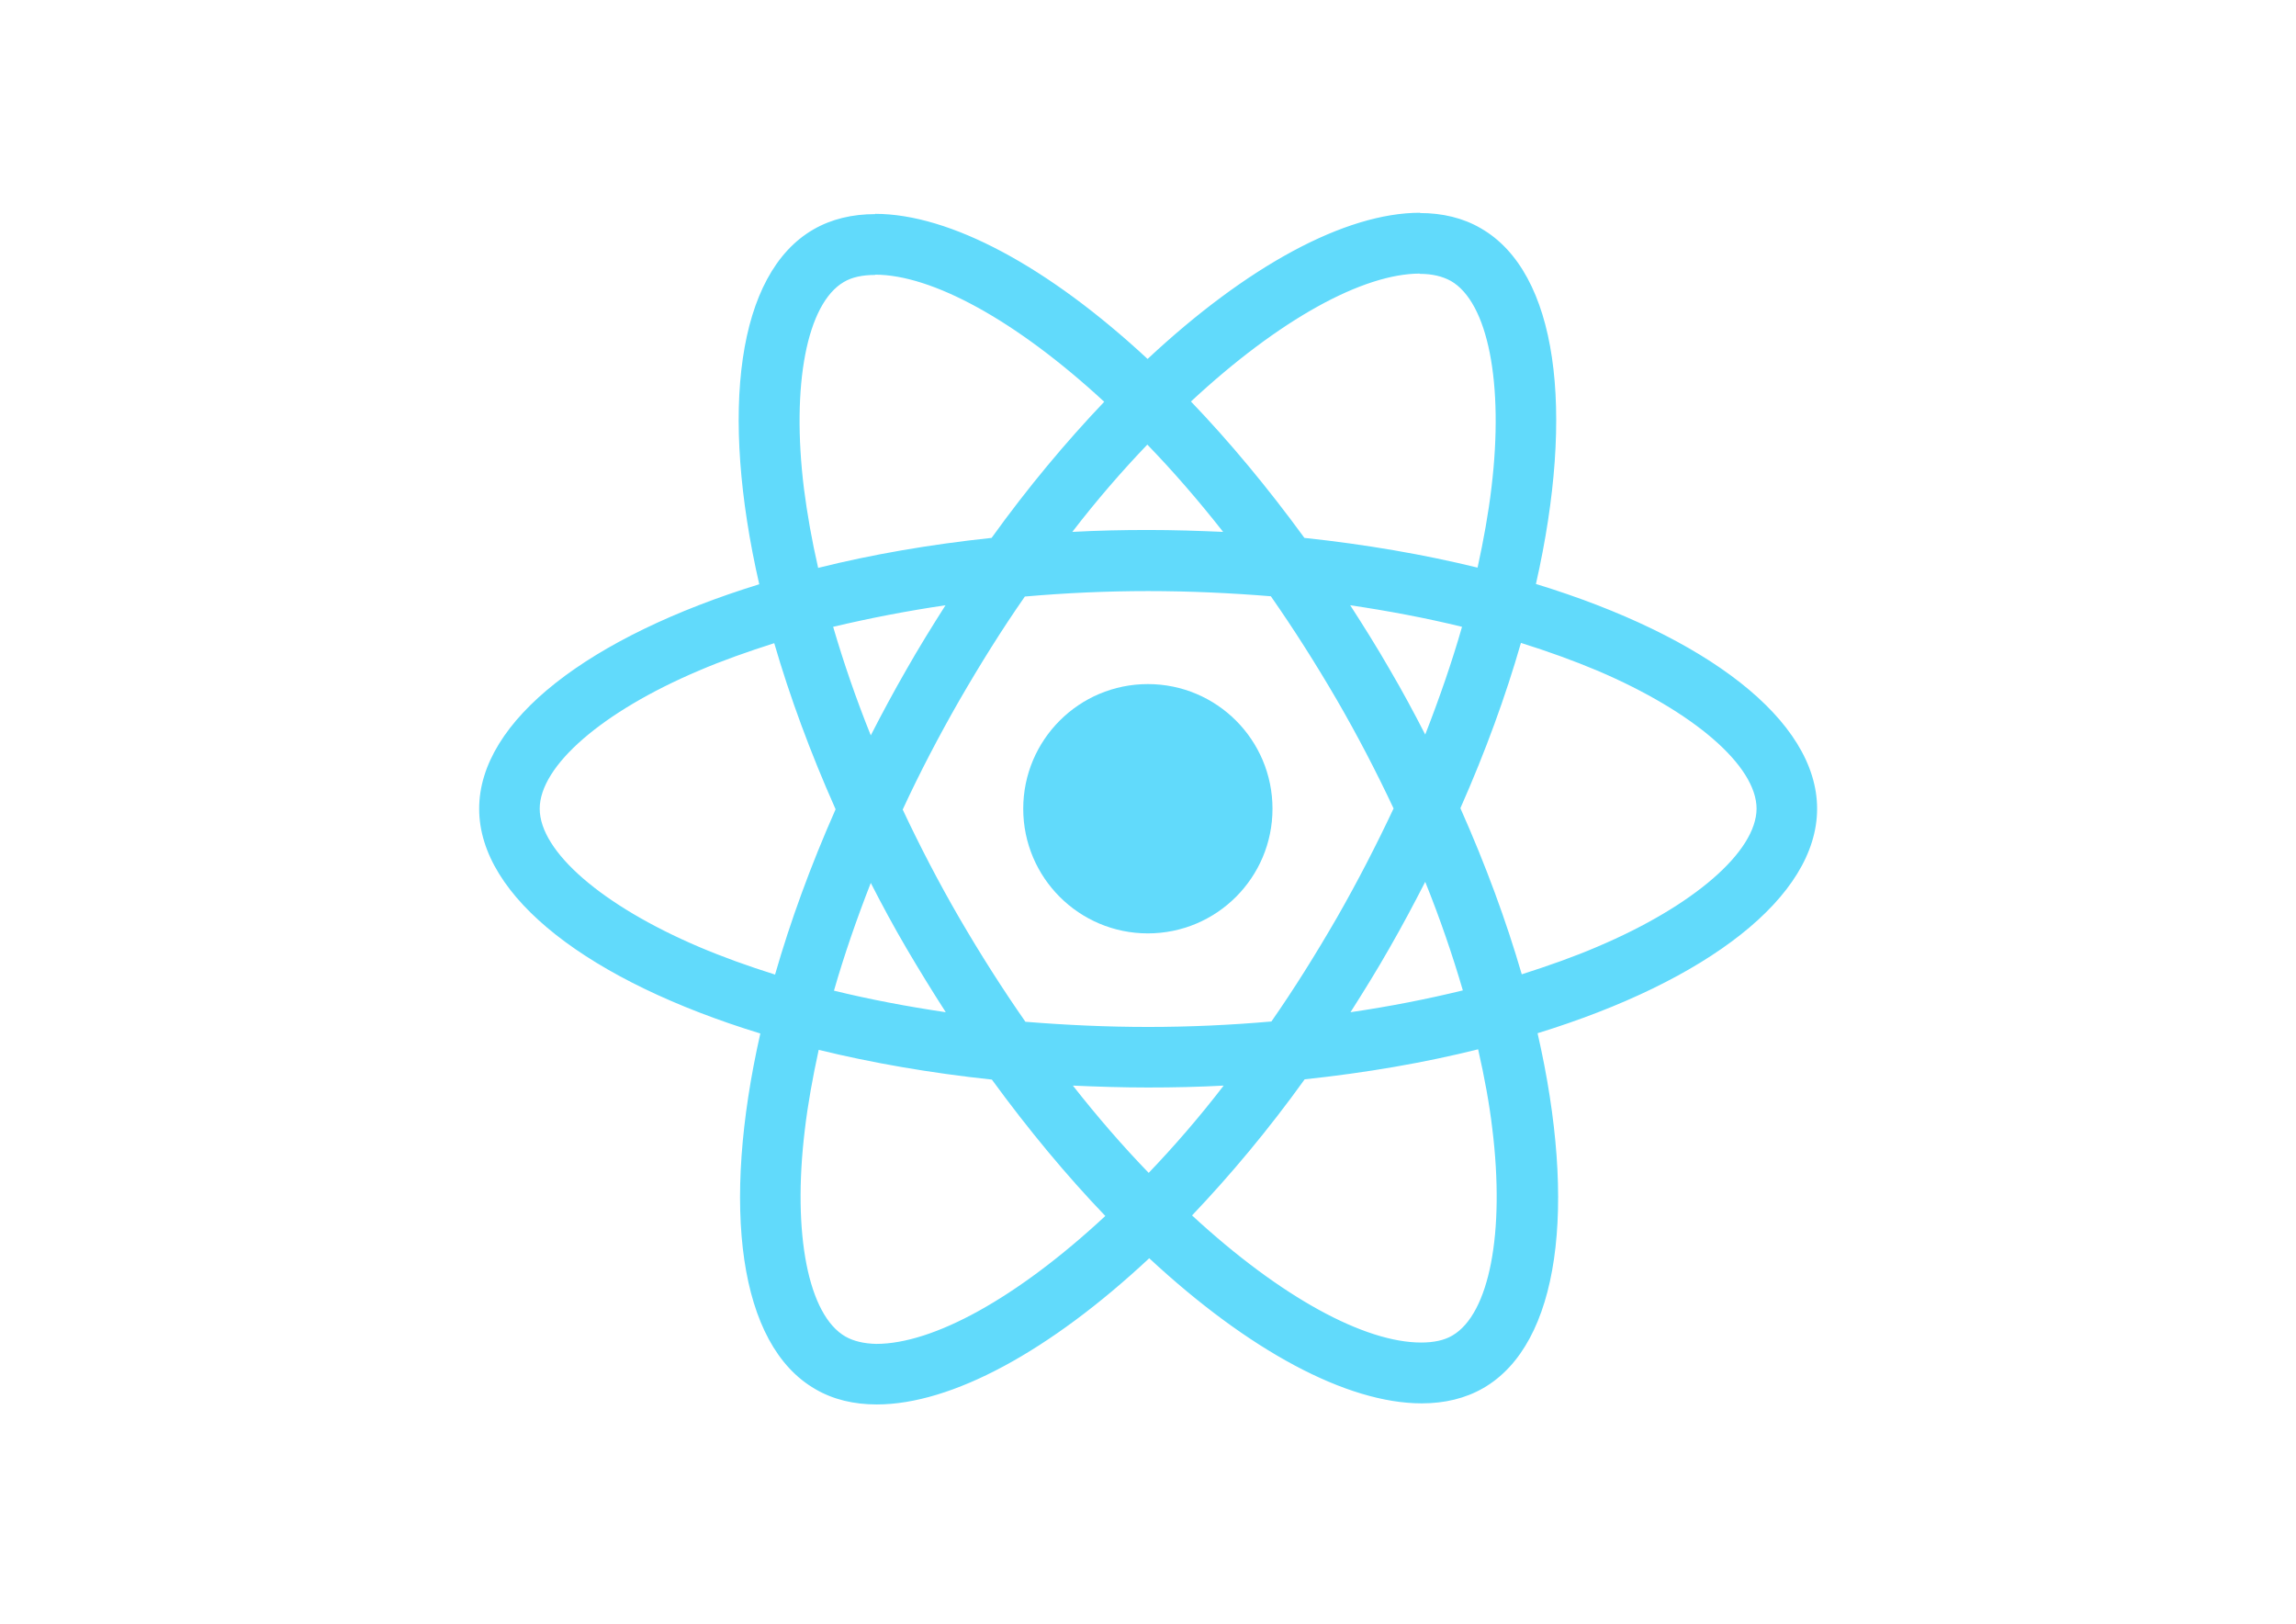
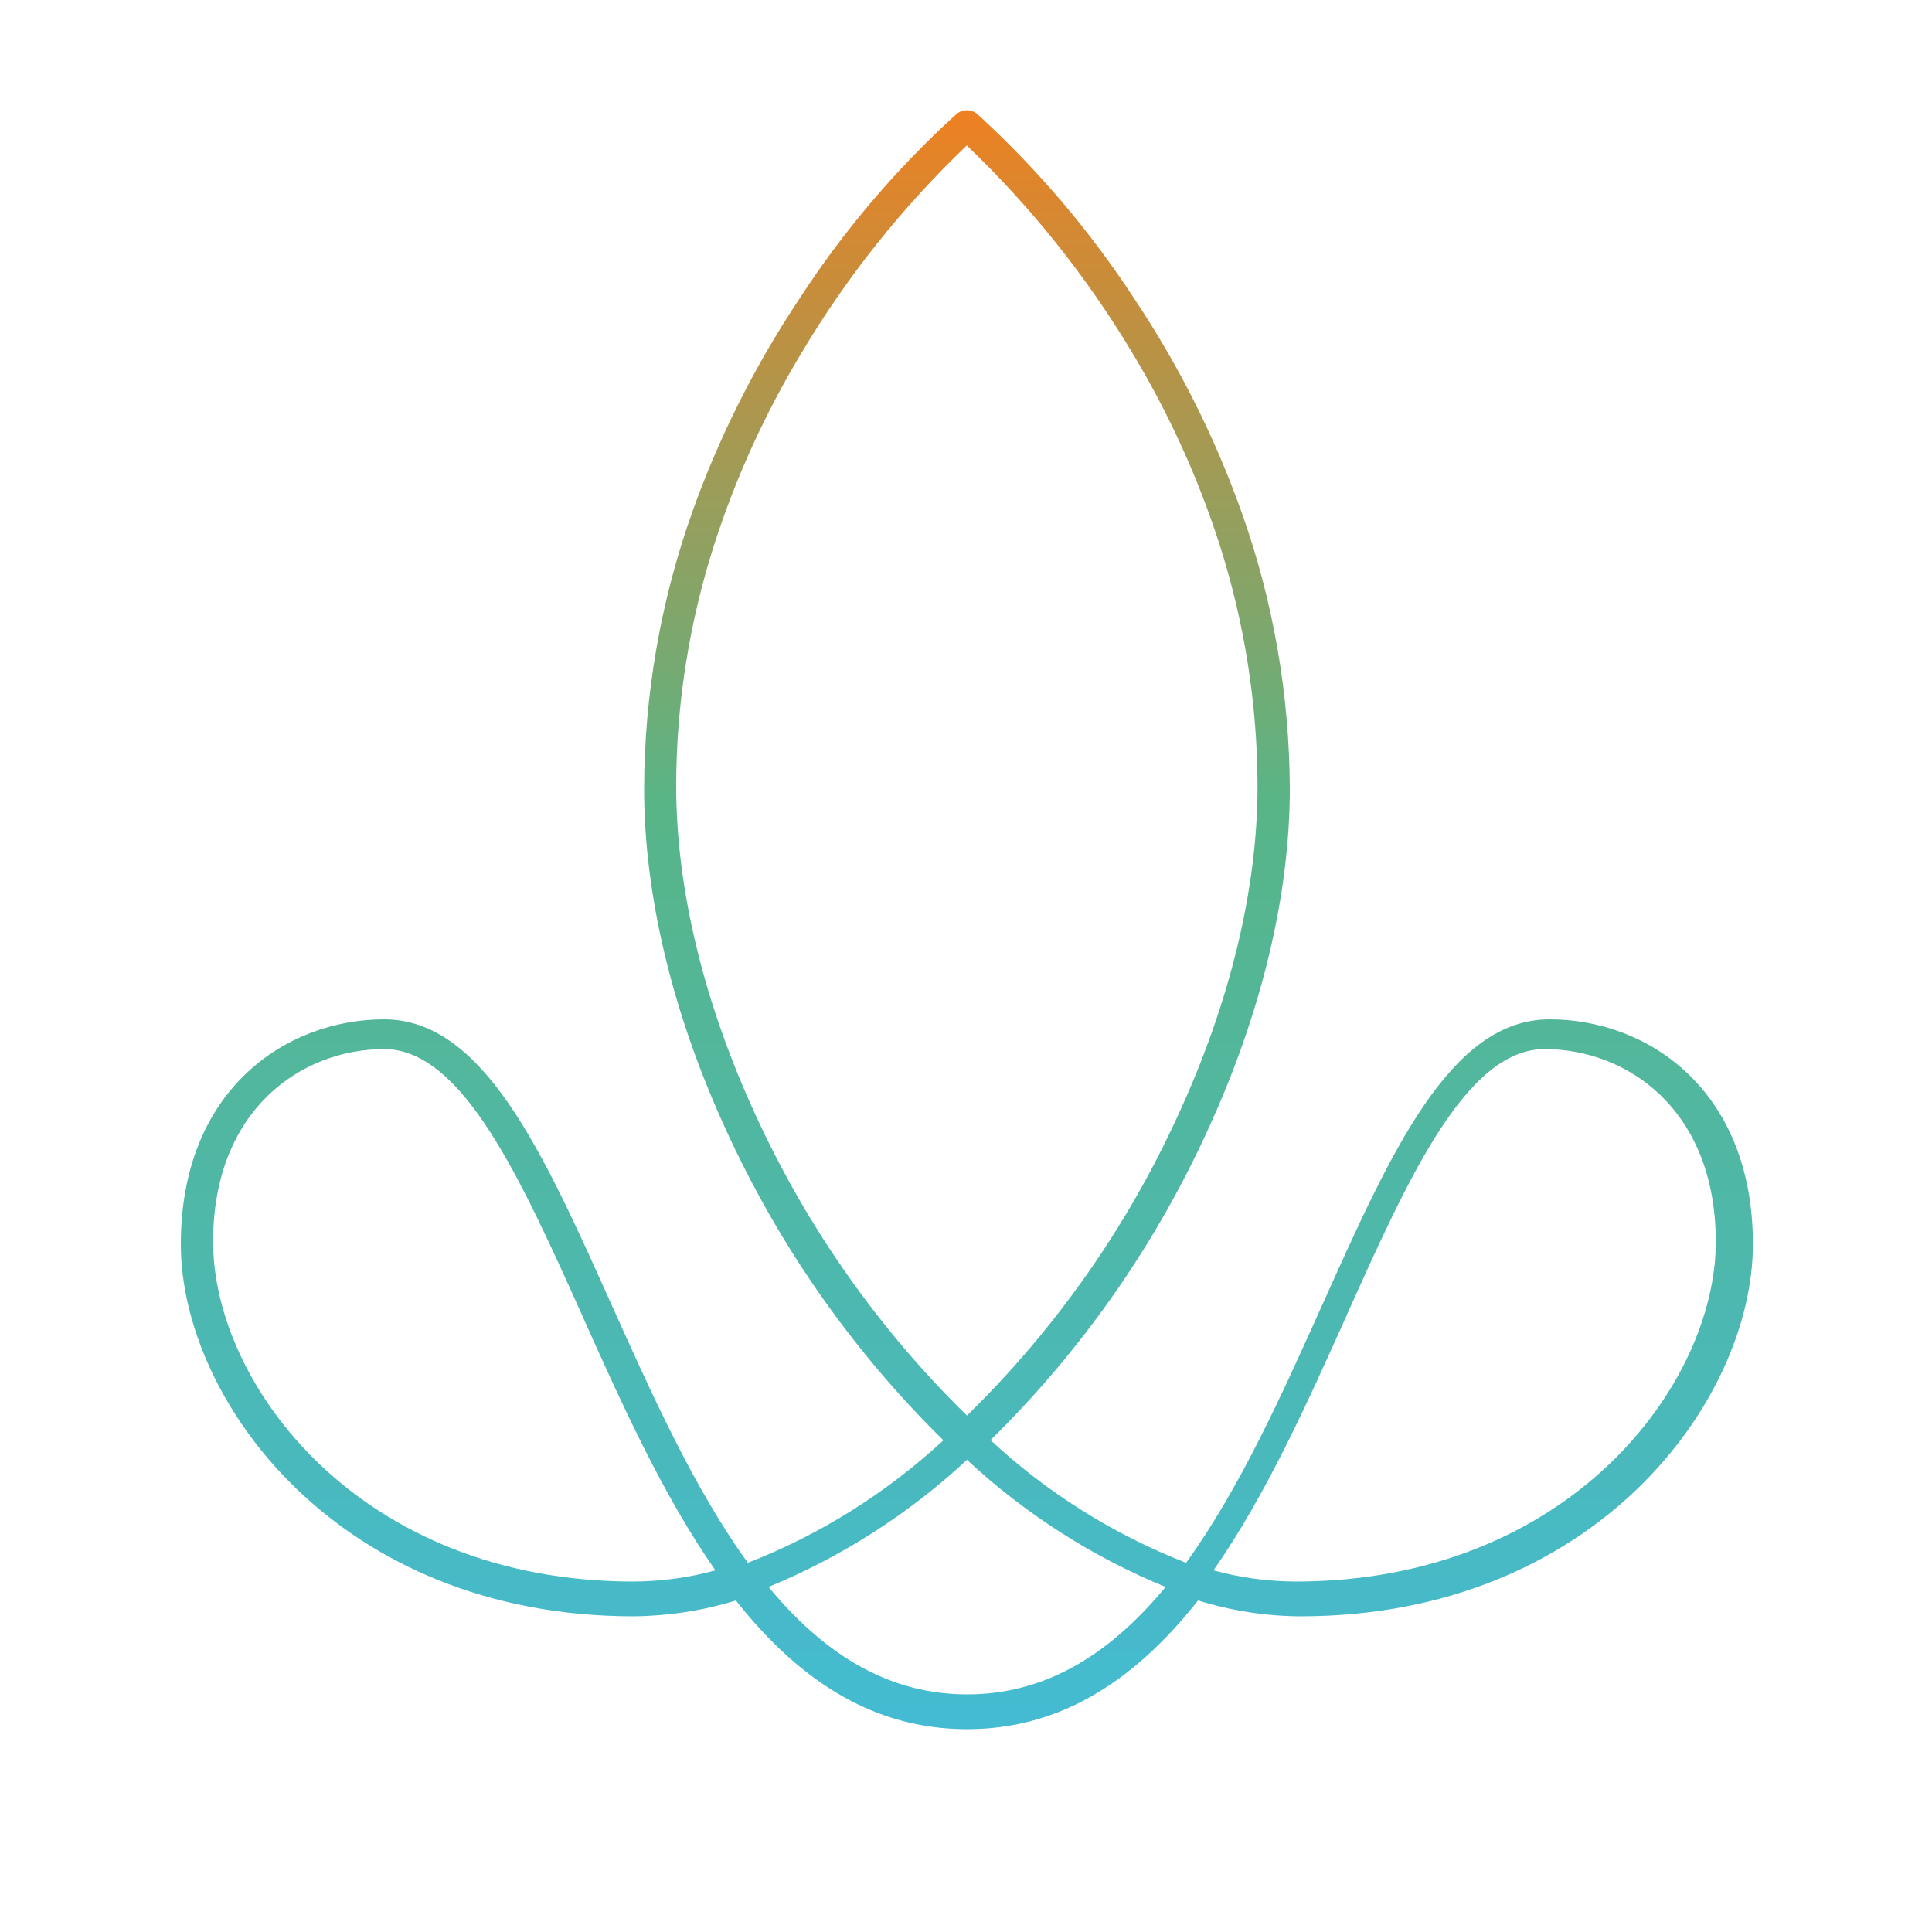
- <svg xmlns="http://www.w3.org/2000/svg" viewBox="0 0 841.9 595.3">
-   <g fill="#61DAFB">
-     <path d="M666.3 296.5c0-32.5-40.7-63.3-103.1-82.4 14.4-63.6 8-114.2-20.2-130.4-6.5-3.8-14.1-5.6-22.4-5.6v22.3c4.6 0 8.3.9 11.4 2.6 13.6 7.8 19.5 37.5 14.9 75.7-1.1 9.4-2.9 19.3-5.1 29.4-19.6-4.8-41-8.5-63.5-10.9-13.5-18.5-27.5-35.3-41.6-50 32.6-30.3 63.2-46.9 84-46.9V78c-27.5 0-63.5 19.6-99.9 53.6-36.4-33.8-72.4-53.2-99.9-53.2v22.3c20.7 0 51.4 16.5 84 46.6-14 14.7-28 31.4-41.3 49.9-22.6 2.4-44 6.1-63.6 11-2.3-10-4-19.7-5.2-29-4.7-38.2 1.1-67.9 14.6-75.8 3-1.8 6.9-2.6 11.5-2.6V78.5c-8.4 0-16 1.8-22.6 5.6-28.1 16.2-34.4 66.7-19.9 130.1-62.2 19.2-102.7 49.9-102.7 82.3 0 32.5 40.7 63.3 103.1 82.4-14.4 63.6-8 114.2 20.2 130.4 6.5 3.8 14.1 5.6 22.5 5.6 27.5 0 63.5-19.6 99.9-53.6 36.4 33.8 72.4 53.2 99.9 53.2 8.4 0 16-1.8 22.6-5.6 28.1-16.2 34.4-66.7 19.9-130.1 62-19.1 102.5-49.9 102.5-82.3zm-130.2-66.7c-3.7 12.9-8.3 26.2-13.5 39.5-4.1-8-8.4-16-13.1-24-4.6-8-9.5-15.8-14.4-23.4 14.2 2.1 27.9 4.7 41 7.9zm-45.8 106.5c-7.8 13.5-15.8 26.3-24.1 38.2-14.9 1.3-30 2-45.2 2-15.1 0-30.2-.7-45-1.9-8.3-11.9-16.4-24.6-24.2-38-7.6-13.1-14.5-26.4-20.8-39.8 6.2-13.4 13.2-26.8 20.7-39.9 7.8-13.5 15.8-26.3 24.1-38.2 14.9-1.3 30-2 45.2-2 15.1 0 30.2.7 45 1.9 8.3 11.9 16.4 24.6 24.2 38 7.6 13.1 14.5 26.4 20.8 39.8-6.3 13.4-13.2 26.8-20.7 39.9zm32.3-13c5.4 13.4 10 26.8 13.8 39.8-13.1 3.2-26.9 5.9-41.2 8 4.9-7.7 9.8-15.6 14.4-23.7 4.6-8 8.9-16.1 13-24.1zM421.2 430c-9.3-9.6-18.6-20.3-27.8-32 9 .4 18.2.7 27.5.7 9.4 0 18.7-.2 27.8-.7-9 11.7-18.3 22.4-27.5 32zm-74.4-58.9c-14.2-2.1-27.9-4.7-41-7.9 3.7-12.9 8.3-26.2 13.5-39.5 4.1 8 8.4 16 13.1 24 4.7 8 9.5 15.8 14.4 23.4zM420.7 163c9.3 9.6 18.6 20.3 27.8 32-9-.4-18.2-.7-27.5-.7-9.4 0-18.7.2-27.8.7 9-11.7 18.3-22.4 27.5-32zm-74 58.9c-4.9 7.7-9.8 15.6-14.4 23.7-4.6 8-8.9 16-13 24-5.4-13.4-10-26.8-13.8-39.8 13.1-3.1 26.9-5.8 41.2-7.9zm-90.5 125.2c-35.4-15.1-58.3-34.9-58.3-50.6 0-15.7 22.9-35.6 58.3-50.6 8.6-3.7 18-7 27.7-10.1 5.7 19.6 13.2 40 22.5 60.9-9.2 20.8-16.6 41.1-22.2 60.6-9.9-3.1-19.3-6.5-28-10.2zM310 490c-13.6-7.8-19.5-37.5-14.9-75.7 1.1-9.4 2.9-19.3 5.1-29.4 19.6 4.8 41 8.5 63.5 10.9 13.5 18.5 27.5 35.3 41.6 50-32.6 30.3-63.2 46.9-84 46.9-4.5-.1-8.3-1-11.3-2.7zm237.2-76.2c4.7 38.2-1.1 67.9-14.6 75.8-3 1.8-6.9 2.6-11.5 2.6-20.7 0-51.4-16.5-84-46.6 14-14.7 28-31.4 41.3-49.9 22.6-2.4 44-6.1 63.6-11 2.3 10.1 4.1 19.8 5.2 29.1zm38.5-66.7c-8.6 3.7-18 7-27.7 10.1-5.7-19.6-13.2-40-22.5-60.9 9.2-20.8 16.6-41.1 22.2-60.6 9.9 3.1 19.3 6.5 28.1 10.2 35.4 15.1 58.3 34.9 58.3 50.6-.1 15.7-23 35.6-58.4 50.6zM320.8 78.4z" />
-     <circle cx="420.9" cy="296.5" r="45.7" />
-     <path d="M520.5 78.1z" />
+ <svg xmlns="http://www.w3.org/2000/svg" xml:space="preserve" id="Layer_1" x="0" y="0" version="1.1" viewBox="0 0 1000 1000">
+   <g id="logos__x2F__beeldmerk__x2F__color_00000113325869714520271100000012184710918888853921_">
+     <g id="logos_beeldmerk_color_00000031896905651547413870000003990454541953266352_">
+       <g id="Group_3_00000017496154948927970160000005397813539776122782_">
+         <linearGradient id="Clip_2-2_00000062887249806284700720000005777720689865149839_" x1="2.524" x2="2.524" y1="1008.405" y2="1001.513" gradientTransform="matrix(118.052 0 0 -121.5878 202.5 122666.797)" gradientUnits="userSpaceOnUse">
+           <stop offset="0" stop-color="#ed8022" />
+           <stop offset=".43" stop-color="#57b587" />
+           <stop offset="1" stop-color="#44bbd3" />
+         </linearGradient>
+         <path id="Clip_2-2_00000094593844945196110130000012737044913831762325_" fill="url(#Clip_2-2_00000062887249806284700720000005777720689865149839_)" d="M501.8 895h-2.6c-44.6-.4-83.3-22.2-118.3-66.6-17.2 5.3-35 8-52.9 8.2-152.9 0-234.4-111.8-234.4-192.6 0-79.9 54.5-116.4 105.2-116.4 51.4 0 82.1 68.3 117.6 147.4 21.1 46.9 42.8 95.4 70.7 133.9 37.4-14.6 71.7-36.1 101.2-63.4-46.9-46.1-84.9-100.4-112.3-160.2-27.9-60.6-42.6-121.8-42.6-177 .1-48.9 8.6-97.5 25-143.5 13.8-38.7 32.4-75.6 55.2-109.9 22.9-35.3 50.3-67.6 81.5-95.9 3.1-2.6 7.6-2.6 10.7 0 31.1 28.4 58.5 60.6 81.5 95.9 22.8 34.2 41.4 71.1 55.2 109.8 16.5 46.1 24.9 94.6 25.1 143.5 0 55.2-14.7 116.4-42.6 177-27.3 59.8-65.4 114.1-112.3 160.2 29.4 27.4 63.8 48.9 101.2 63.5 27.8-38.4 49.5-86.8 70.6-133.7l.1-.2c35.5-79.1 66.1-147.4 117.5-147.4 50.7 0 105.2 36.4 105.2 116.4 0 80.8-81.4 192.6-234.3 192.6-17.9-.1-35.7-2.9-52.9-8.2-35 44.4-73.7 66.2-118.3 66.6zm-1.3-139.4c-30 27.9-64.8 50.2-102.7 65.8 30.9 37.4 64.6 55.6 102.8 55.6s71.8-18.2 102.7-55.6c-38-15.6-72.8-37.9-102.8-65.8zm299-212.6c-40.6 0-70.6 66.8-102.3 137.4v.1c-20.6 45.8-41.8 93.2-69.1 132.3 13.8 3.8 28 5.7 42.3 5.8 142 0 217.7-102.2 217.7-175.9-.1-68.5-45.9-99.7-88.6-99.7zm-600.7 0c-42.6 0-88.5 31.2-88.5 99.7 0 73.7 75.6 175.9 217.7 175.9 14.3-.1 28.5-2 42.3-5.8-27.2-38.9-48.5-86.2-69-132l-.1-.3C269.4 609.9 239.4 543 198.8 543zM500.4 75.3c-33.2 31.7-62 67.8-85.5 107.3-18.9 31.3-34.1 64.7-45.3 99.5-12.9 40.4-19.6 82.5-19.6 124.8 0 53.3 14.3 112.3 41.4 170.9 26.6 57.8 63.5 110.3 109.1 154.9 45.5-44.5 82.5-97 109-154.9 27.1-58.6 41.4-117.7 41.4-170.9-.1-42.4-6.7-84.5-19.6-124.9-11.2-34.8-26.4-68.2-45.3-99.5-23.6-39.4-52.4-75.5-85.6-107.2z" />
+       </g>
+     </g>
  </g>
</svg>
